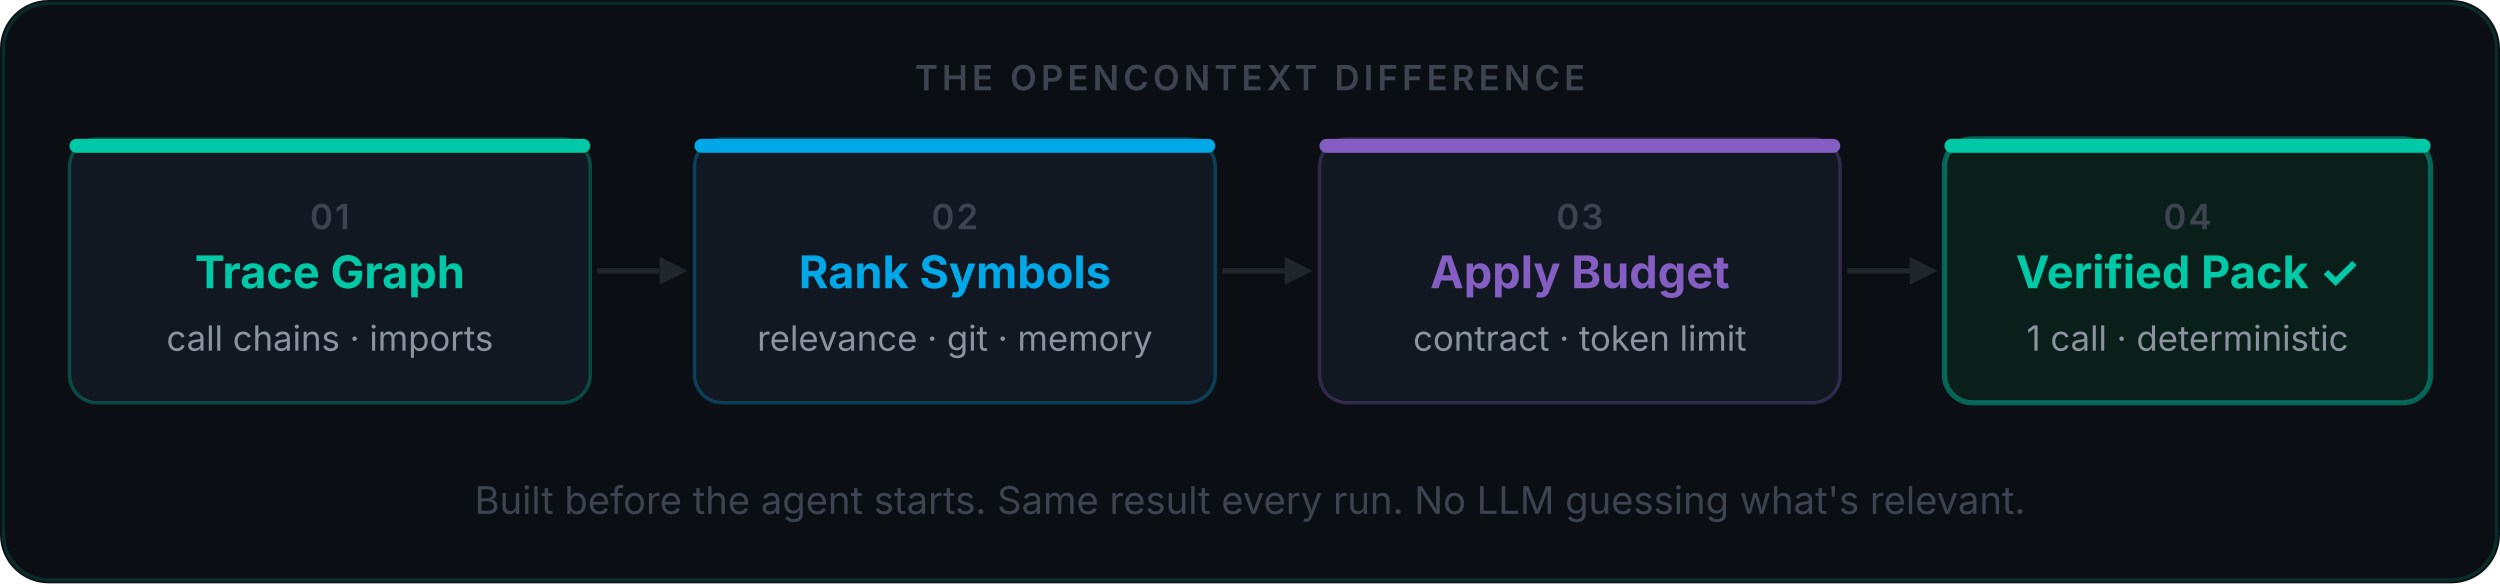
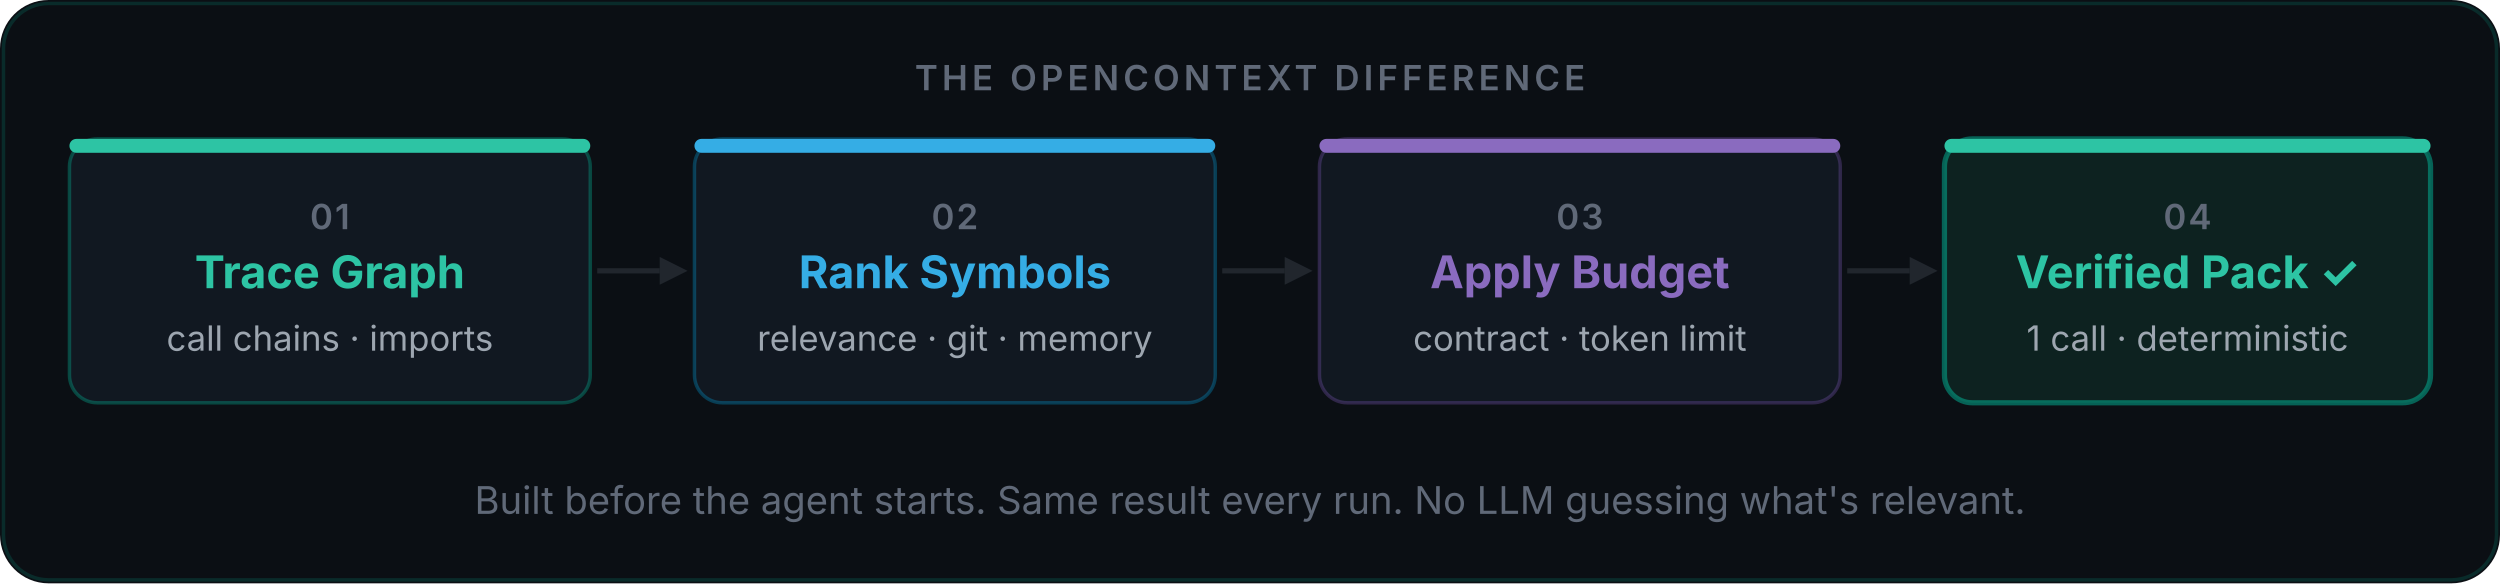
<svg xmlns="http://www.w3.org/2000/svg" viewBox="0 0 720 168" width="720" height="168" role="img" aria-label="OpenContext builds context before the agent starts: trace call graph, rank symbols, apply token budget, deliver verified pack in one call">
  <rect width="720" height="168" rx="14" fill="#0B0F14" />
  <rect x="1" y="1" width="718" height="166" rx="13" fill="none" stroke="rgba(0,201,167,0.15)" stroke-width="1" />
-   <text x="360" y="26" text-anchor="middle" font-family="-apple-system,BlinkMacSystemFont,'Segoe UI',sans-serif" font-size="10" font-weight="600" fill="#3D4450" letter-spacing="1.2">THE OPENCONTEXT DIFFERENCE</text>
+   <text x="360" y="26" text-anchor="middle" font-family="-apple-system,BlinkMacSystemFont,'Segoe UI',sans-serif" font-size="10" font-weight="600" fill="#606978" letter-spacing="1.2">THE OPENCONTEXT DIFFERENCE</text>
  <rect x="20" y="40" width="150" height="76" rx="8" fill="#111821" stroke="rgba(0,201,167,0.30)" stroke-width="1" />
-   <rect x="20" y="40" width="150" height="4" rx="2" fill="#00C9A7" />
-   <text x="95" y="66" text-anchor="middle" font-family="-apple-system,BlinkMacSystemFont,'Segoe UI',sans-serif" font-size="10" font-weight="600" fill="#3D4450" letter-spacing="0.6">01</text>
-   <text x="95" y="83" text-anchor="middle" font-family="-apple-system,BlinkMacSystemFont,'Segoe UI',sans-serif" font-size="13" font-weight="700" fill="#00C9A7">Trace Graph</text>
-   <text x="95" y="101" text-anchor="middle" font-family="-apple-system,BlinkMacSystemFont,'Segoe UI',sans-serif" font-size="10" fill="#8B949E">call chains · imports</text>
+   <rect x="20" y="40" width="150" height="4" rx="2" fill="#2DC4A4" />
+   <text x="95" y="66" text-anchor="middle" font-family="-apple-system,BlinkMacSystemFont,'Segoe UI',sans-serif" font-size="10" font-weight="600" fill="#606978" letter-spacing="0.6">01</text>
+   <text x="95" y="83" text-anchor="middle" font-family="-apple-system,BlinkMacSystemFont,'Segoe UI',sans-serif" font-size="13" font-weight="700" fill="#2DC4A4">Trace Graph</text>
+   <text x="95" y="101" text-anchor="middle" font-family="-apple-system,BlinkMacSystemFont,'Segoe UI',sans-serif" font-size="10" fill="#9DA6B0">call chains · imports</text>
  <line x1="172" y1="78" x2="190" y2="78" stroke="#21262D" stroke-width="1.5" />
  <polygon points="190,74 190,82 198,78" fill="#21262D" />
  <rect x="200" y="40" width="150" height="76" rx="8" fill="#111821" stroke="rgba(0,168,232,0.30)" stroke-width="1" />
-   <rect x="200" y="40" width="150" height="4" rx="2" fill="#00A8E8" />
-   <text x="275" y="66" text-anchor="middle" font-family="-apple-system,BlinkMacSystemFont,'Segoe UI',sans-serif" font-size="10" font-weight="600" fill="#3D4450" letter-spacing="0.6">02</text>
-   <text x="275" y="83" text-anchor="middle" font-family="-apple-system,BlinkMacSystemFont,'Segoe UI',sans-serif" font-size="13" font-weight="700" fill="#00A8E8">Rank Symbols</text>
-   <text x="275" y="101" text-anchor="middle" font-family="-apple-system,BlinkMacSystemFont,'Segoe UI',sans-serif" font-size="10" fill="#8B949E">relevance · git · memory</text>
+   <rect x="200" y="40" width="150" height="4" rx="2" fill="#35ADE5" />
+   <text x="275" y="66" text-anchor="middle" font-family="-apple-system,BlinkMacSystemFont,'Segoe UI',sans-serif" font-size="10" font-weight="600" fill="#606978" letter-spacing="0.6">02</text>
+   <text x="275" y="83" text-anchor="middle" font-family="-apple-system,BlinkMacSystemFont,'Segoe UI',sans-serif" font-size="13" font-weight="700" fill="#35ADE5">Rank Symbols</text>
+   <text x="275" y="101" text-anchor="middle" font-family="-apple-system,BlinkMacSystemFont,'Segoe UI',sans-serif" font-size="10" fill="#9DA6B0">relevance · git · memory</text>
  <line x1="352" y1="78" x2="370" y2="78" stroke="#21262D" stroke-width="1.5" />
  <polygon points="370,74 370,82 378,78" fill="#21262D" />
  <rect x="380" y="40" width="150" height="76" rx="8" fill="#111821" stroke="rgba(132,92,194,0.30)" stroke-width="1" />
-   <rect x="380" y="40" width="150" height="4" rx="2" fill="#845EC2" />
-   <text x="455" y="66" text-anchor="middle" font-family="-apple-system,BlinkMacSystemFont,'Segoe UI',sans-serif" font-size="10" font-weight="600" fill="#3D4450" letter-spacing="0.6">03</text>
-   <text x="455" y="83" text-anchor="middle" font-family="-apple-system,BlinkMacSystemFont,'Segoe UI',sans-serif" font-size="13" font-weight="700" fill="#845EC2">Apply Budget</text>
-   <text x="455" y="101" text-anchor="middle" font-family="-apple-system,BlinkMacSystemFont,'Segoe UI',sans-serif" font-size="10" fill="#8B949E">contract · token limit</text>
+   <rect x="380" y="40" width="150" height="4" rx="2" fill="#8A6BBF" />
+   <text x="455" y="66" text-anchor="middle" font-family="-apple-system,BlinkMacSystemFont,'Segoe UI',sans-serif" font-size="10" font-weight="600" fill="#606978" letter-spacing="0.6">03</text>
+   <text x="455" y="83" text-anchor="middle" font-family="-apple-system,BlinkMacSystemFont,'Segoe UI',sans-serif" font-size="13" font-weight="700" fill="#8A6BBF">Apply Budget</text>
+   <text x="455" y="101" text-anchor="middle" font-family="-apple-system,BlinkMacSystemFont,'Segoe UI',sans-serif" font-size="10" fill="#9DA6B0">contract · token limit</text>
  <line x1="532" y1="78" x2="550" y2="78" stroke="#21262D" stroke-width="1.5" />
  <polygon points="550,74 550,82 558,78" fill="#21262D" />
-   <rect x="560" y="40" width="140" height="76" rx="8" fill="#0A1F1A" stroke="rgba(0,201,167,0.45)" stroke-width="1.5" />
-   <rect x="560" y="40" width="140" height="4" rx="2" fill="#00C9A7" />
-   <text x="630" y="66" text-anchor="middle" font-family="-apple-system,BlinkMacSystemFont,'Segoe UI',sans-serif" font-size="10" font-weight="600" fill="#3D4450" letter-spacing="0.6">04</text>
-   <text x="630" y="83" text-anchor="middle" font-family="-apple-system,BlinkMacSystemFont,'Segoe UI',sans-serif" font-size="13" font-weight="700" fill="#00C9A7">Verified Pack  ✓</text>
-   <text x="630" y="101" text-anchor="middle" font-family="-apple-system,BlinkMacSystemFont,'Segoe UI',sans-serif" font-size="10" fill="#8B949E">1 call · deterministic</text>
-   <text x="360" y="148" text-anchor="middle" font-family="-apple-system,BlinkMacSystemFont,'Segoe UI',sans-serif" font-size="11" fill="#3D4450">Built before the agent starts. Same result every run. No LLM guessing what's relevant.</text>
+   <rect x="560" y="40" width="140" height="76" rx="8" fill="#0D2220" stroke="rgba(0,201,167,0.45)" stroke-width="1.5" />
+   <rect x="560" y="40" width="140" height="4" rx="2" fill="#2DC4A4" />
+   <text x="630" y="66" text-anchor="middle" font-family="-apple-system,BlinkMacSystemFont,'Segoe UI',sans-serif" font-size="10" font-weight="600" fill="#606978" letter-spacing="0.6">04</text>
+   <text x="630" y="83" text-anchor="middle" font-family="-apple-system,BlinkMacSystemFont,'Segoe UI',sans-serif" font-size="13" font-weight="700" fill="#2DC4A4">Verified Pack  ✓</text>
+   <text x="630" y="101" text-anchor="middle" font-family="-apple-system,BlinkMacSystemFont,'Segoe UI',sans-serif" font-size="10" fill="#9DA6B0">1 call · deterministic</text>
+   <text x="360" y="148" text-anchor="middle" font-family="-apple-system,BlinkMacSystemFont,'Segoe UI',sans-serif" font-size="11" fill="#606978">Built before the agent starts. Same result every run. No LLM guessing what's relevant.</text>
</svg>
